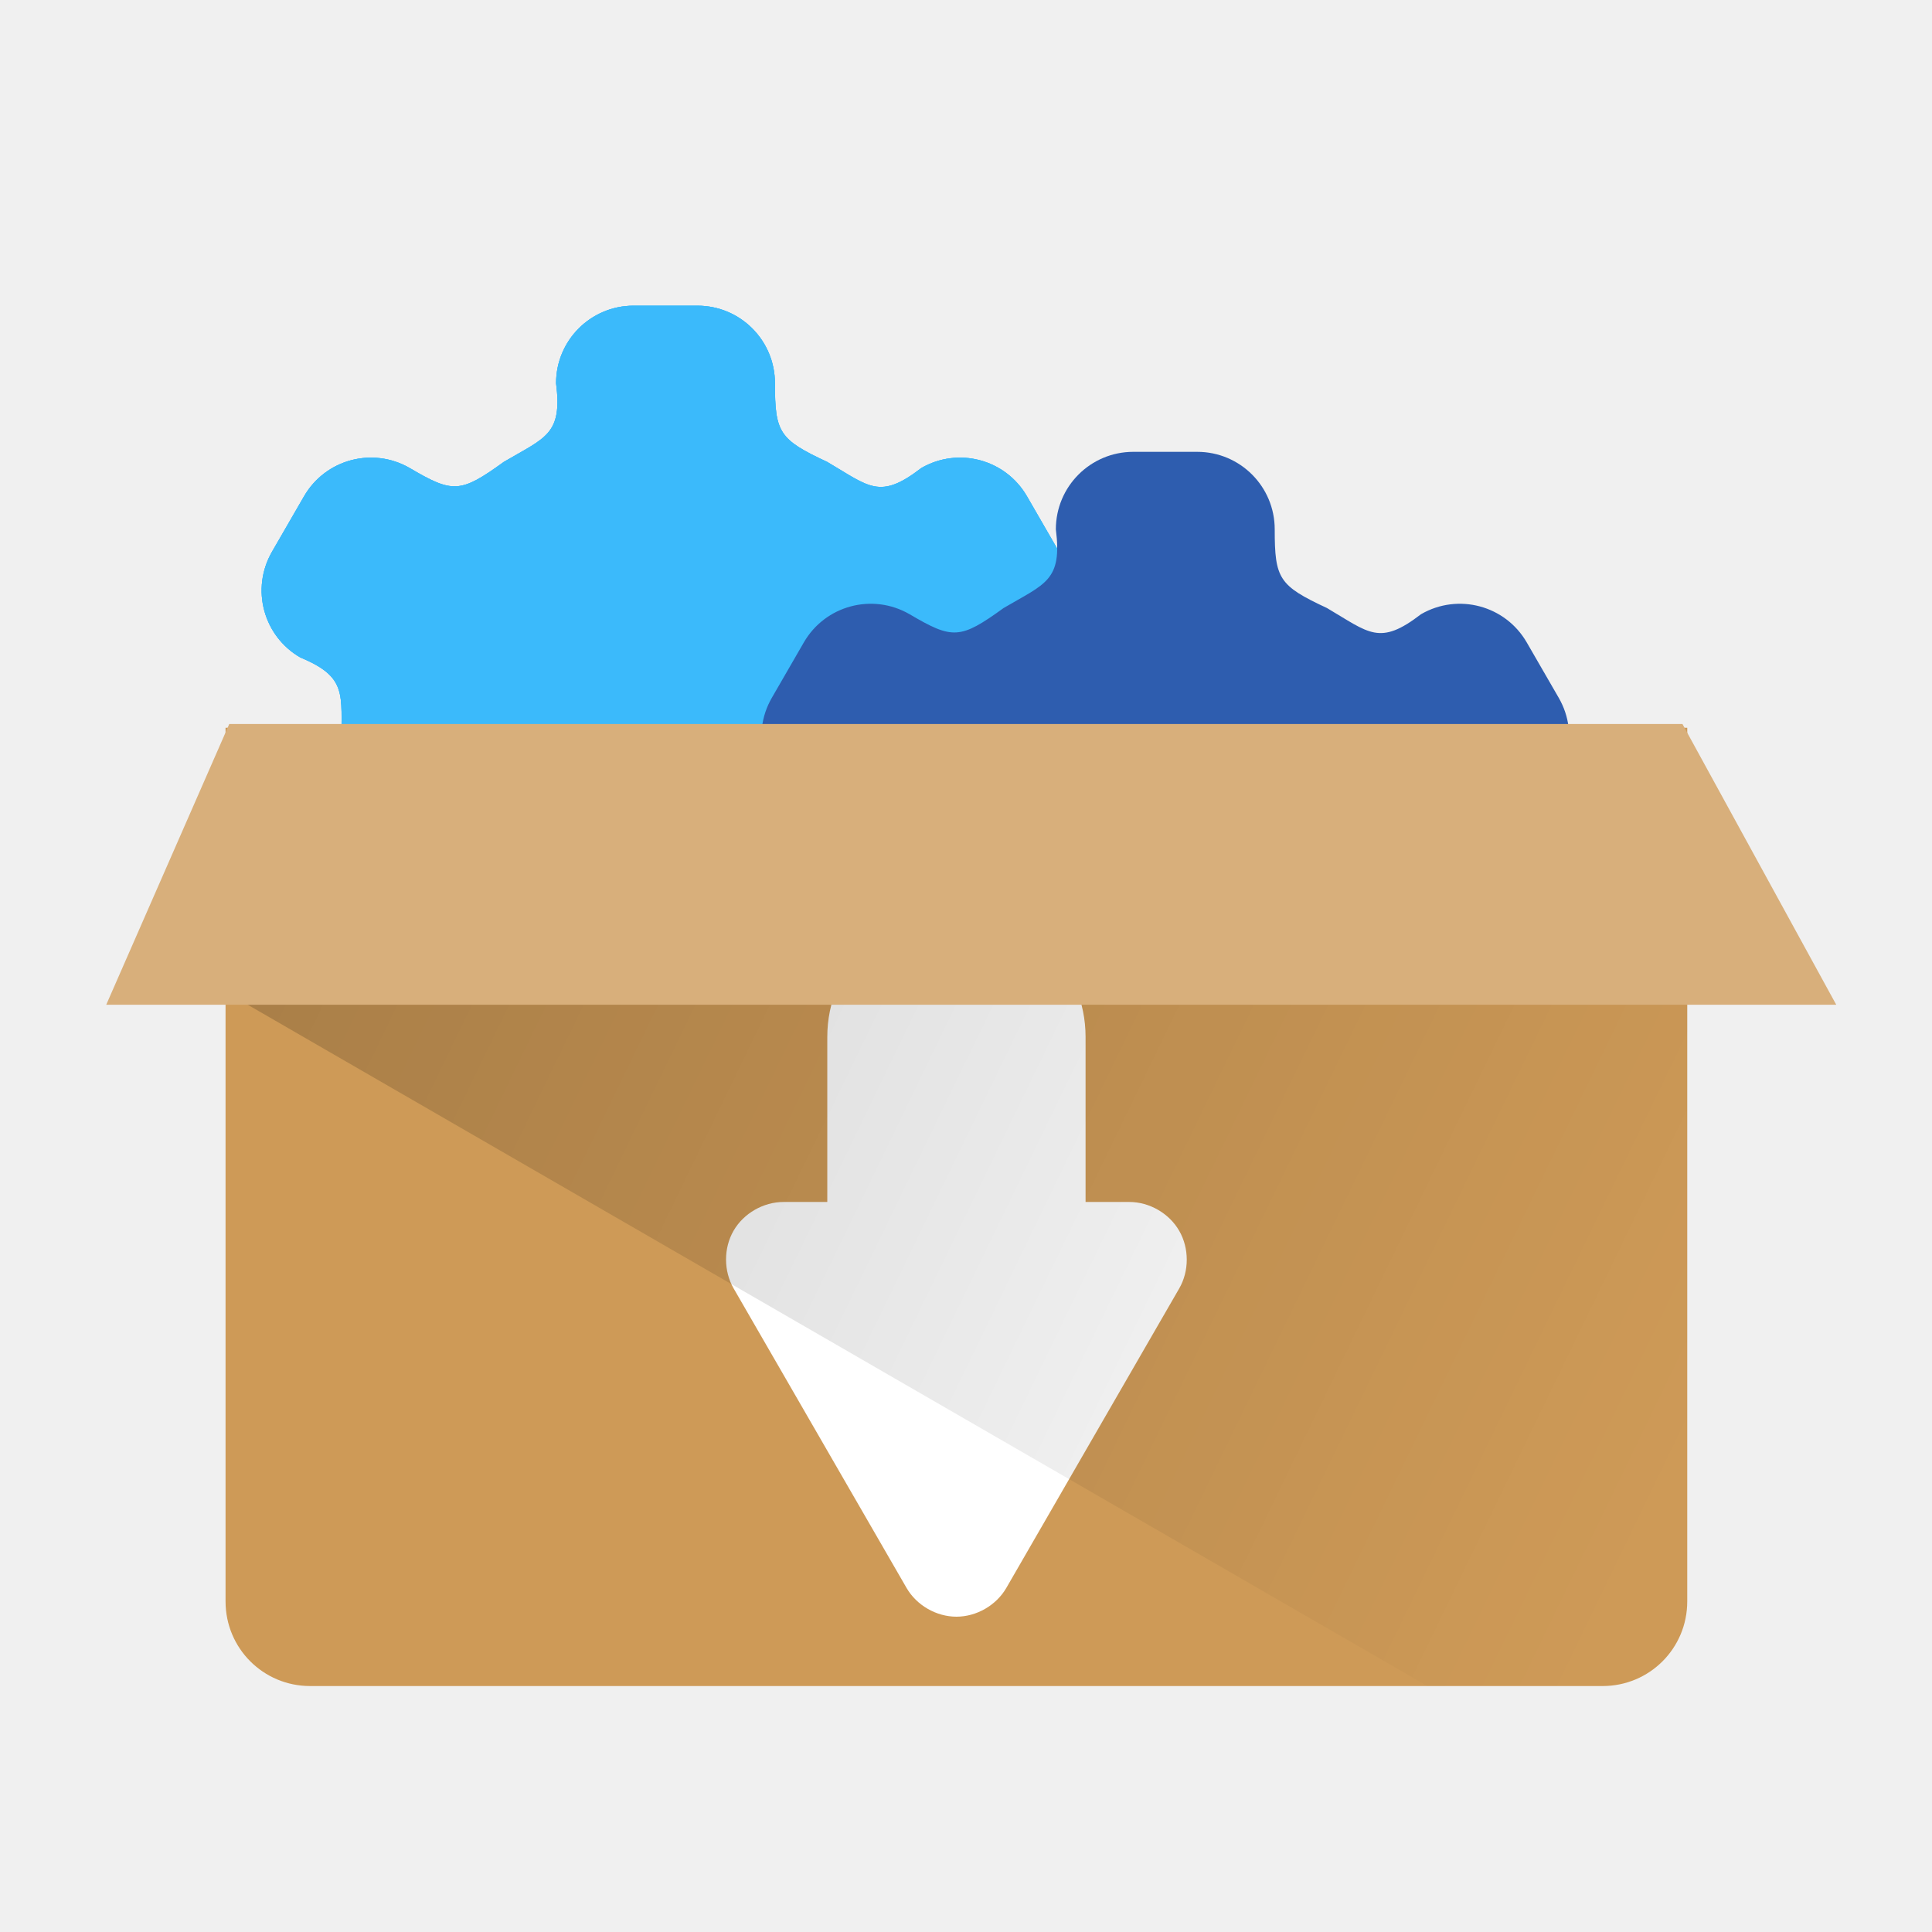
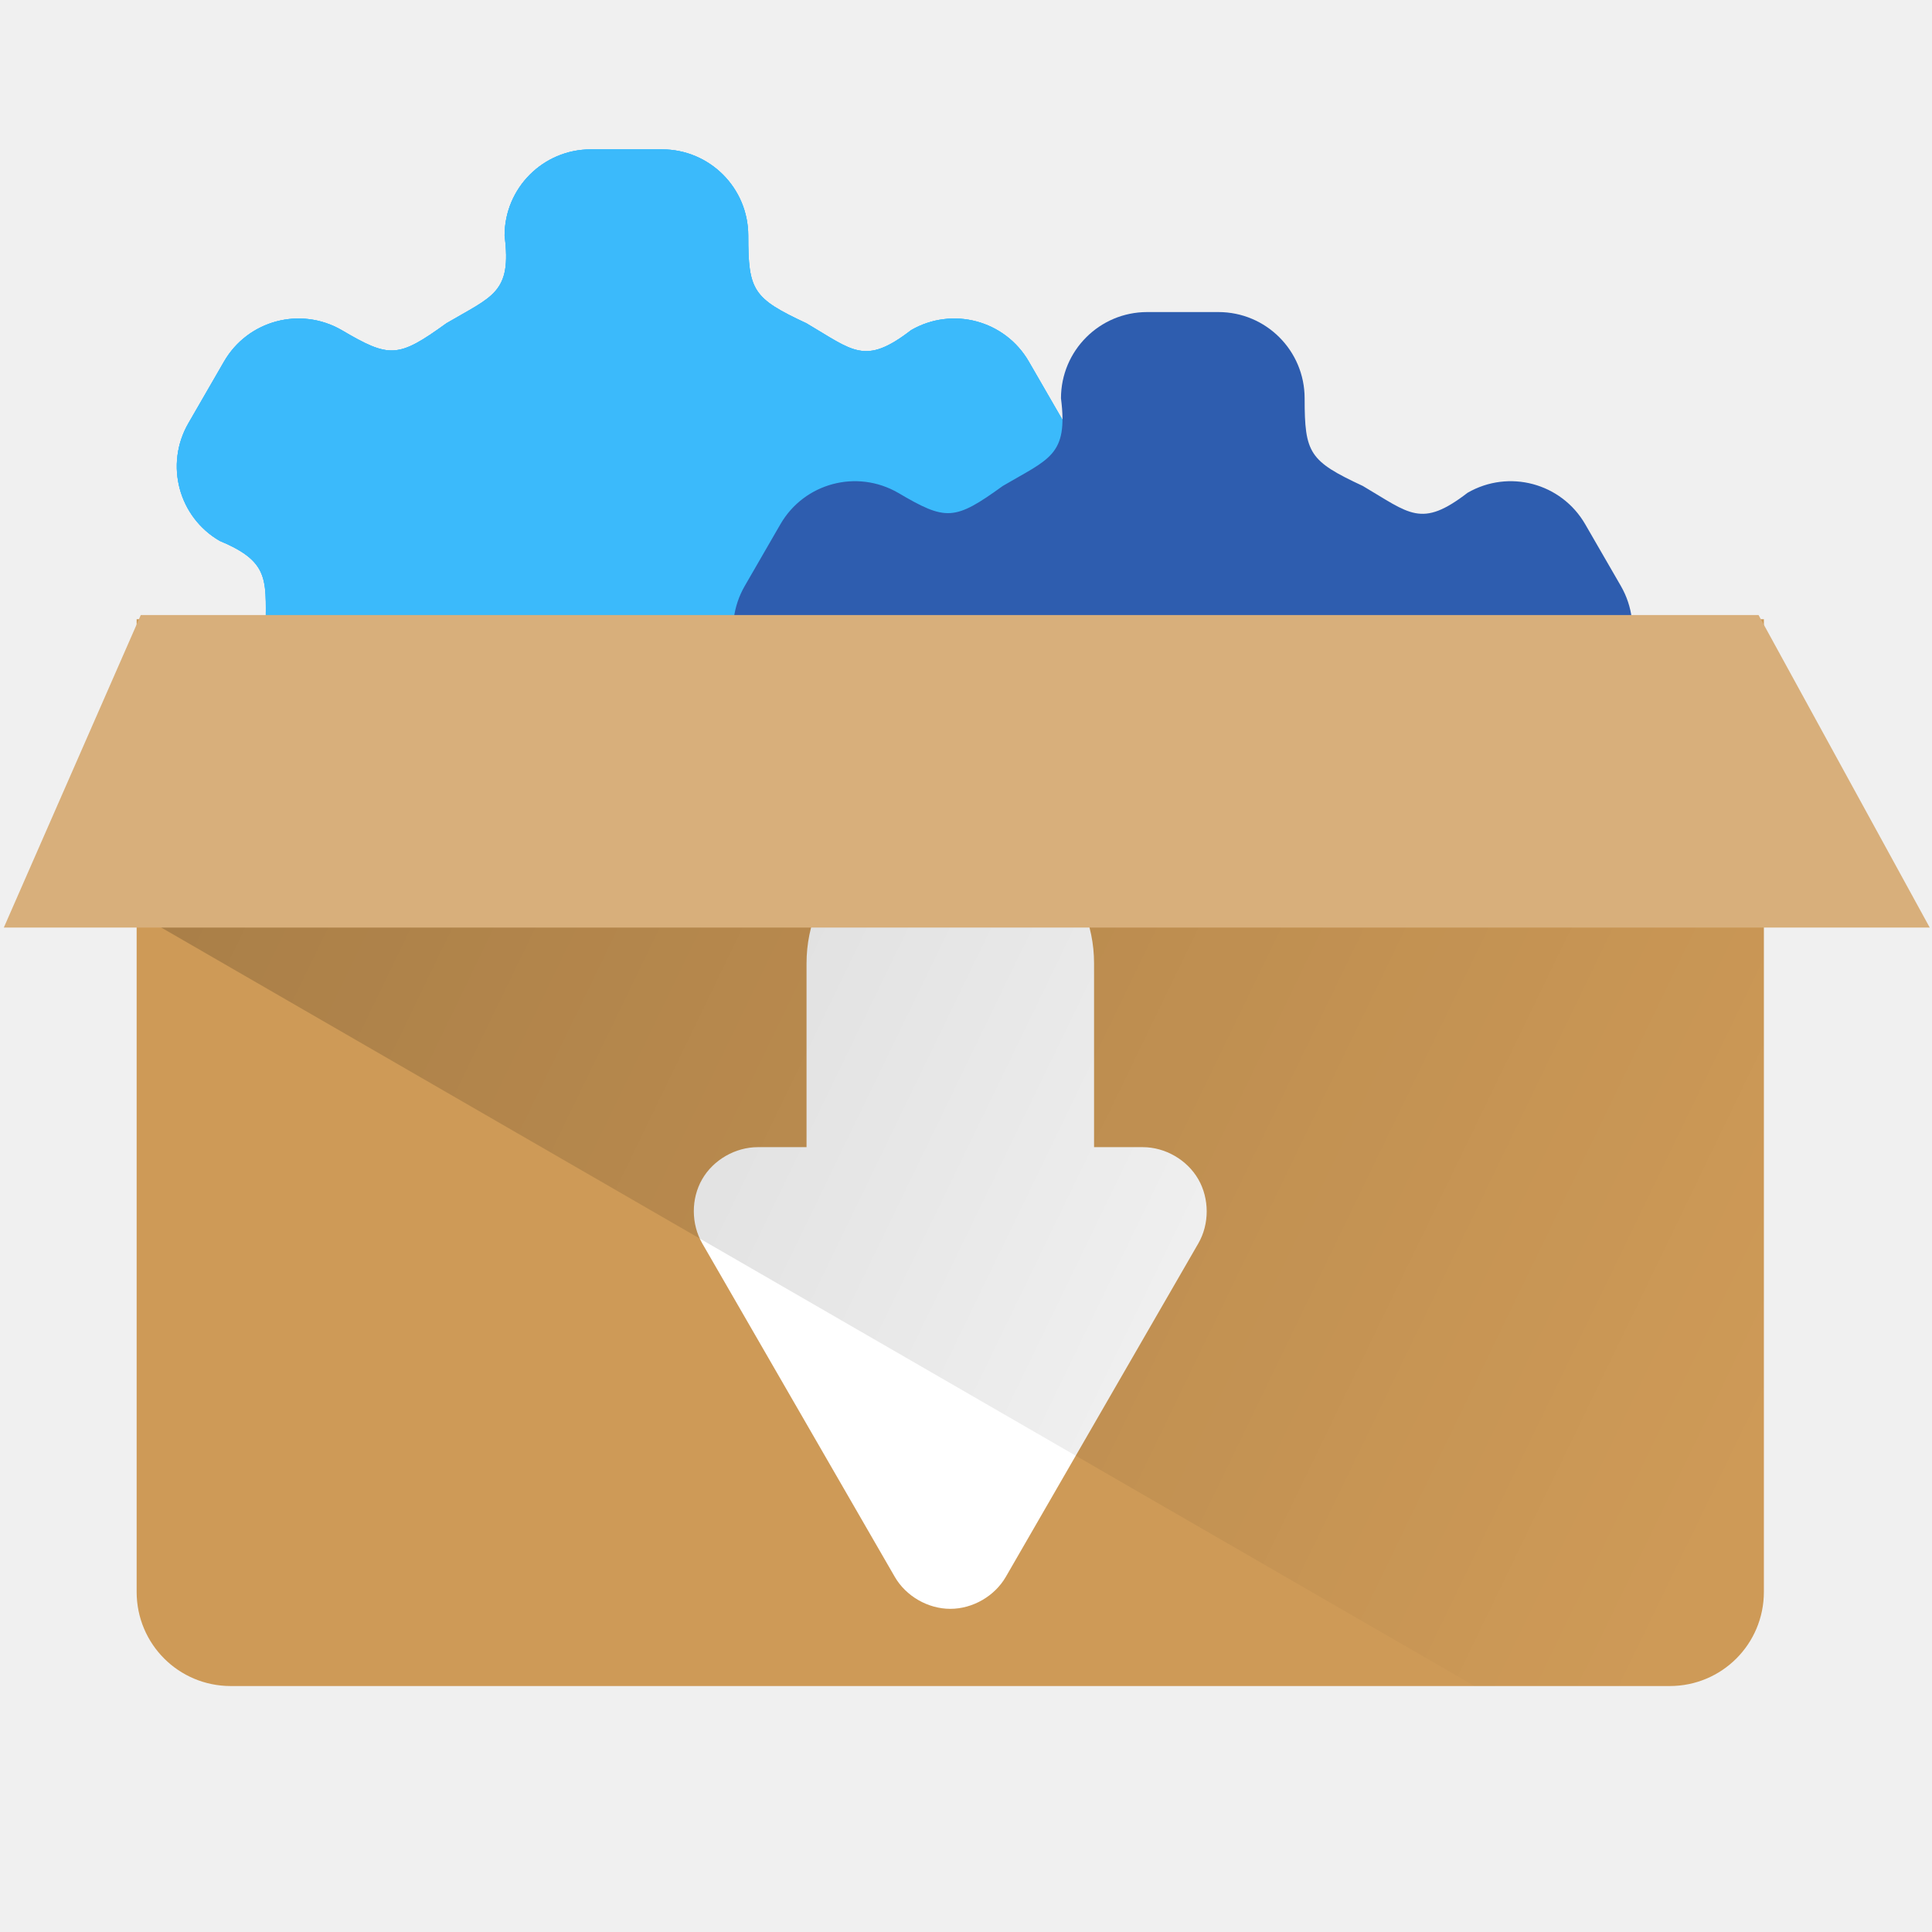
<svg xmlns="http://www.w3.org/2000/svg" xmlns:xlink="http://www.w3.org/1999/xlink" width="512" height="512" id="svg2" version="1.1">
  <defs id="defs4">
    <linearGradient id="linearGradient3837">
      <stop id="stop3839" offset="0" style="stop-color:#000000;stop-opacity:0.648" />
      <stop id="stop3841" offset="1" style="stop-color:#000000;stop-opacity:0;" />
    </linearGradient>
    <linearGradient id="linearGradient3889">
      <stop style="stop-color:#000000;stop-opacity:1;" offset="0" id="stop3891" />
      <stop style="stop-color:#000000;stop-opacity:0;" offset="1" id="stop3893" />
    </linearGradient>
    <linearGradient id="linearGradient3783">
      <stop style="stop-color:#000000;stop-opacity:1;" offset="0" id="stop3785" />
      <stop style="stop-color:#fb5549;stop-opacity:0;" offset="1" id="stop3787" />
    </linearGradient>
    <linearGradient xlink:href="#linearGradient3783" id="linearGradient3789" x1="-3045.61" y1="379.882" x2="-1068.817" y2="1369.831" gradientUnits="userSpaceOnUse" />
    <clipPath clipPathUnits="userSpaceOnUse" id="clipPath3793">
      <path d="m -937.143,872.362 a 762.857,762.857 0 1 1 -1525.714,0 762.857,762.857 0 1 1 1525.714,0 z" id="path3795" style="fill:#fb5549;fill-opacity:1;fill-rule:evenodd;stroke:none" />
    </clipPath>
    <linearGradient xlink:href="#linearGradient3783" id="linearGradient3821" gradientUnits="userSpaceOnUse" x1="-3045.61" y1="379.882" x2="-1068.817" y2="1369.831" />
    <linearGradient xlink:href="#linearGradient3889" id="linearGradient3895" x1="-217.5" y1="-22.843" x2="470.714" y2="420.014" gradientUnits="userSpaceOnUse" />
    <clipPath clipPathUnits="userSpaceOnUse" id="clipPath3899">
      <path id="path3901" d="m 54.286,83.429 407.143,0 c 16.62,0 30,13.38 30,30 0,48.333 -4.286,96.667 -4.286,145 l 0,145 c 0,16.62 -13.38,30 -30,30 l -397.143,0 c -16.62,0 -30,-13.38 -30,-30 l 0,-145 c 0,-48.333 -5.714,-96.667 -5.714,-145 0,-16.62 13.38,-30 30,-30 z" style="color:#000000;fill:#1cc1c1;fill-opacity:1;fill-rule:evenodd;stroke:none;stroke-width:46.6;marker:none;visibility:visible;display:inline;overflow:visible;enable-background:accumulate" />
    </clipPath>
    <linearGradient y2="1369.831" x2="-1068.817" y1="379.882" x1="-3045.61" gradientUnits="userSpaceOnUse" id="linearGradient3821-5" xlink:href="#linearGradient3783-6" />
    <clipPath id="clipPath3793-8" clipPathUnits="userSpaceOnUse">
      <path style="fill:#fb5549;fill-opacity:1;fill-rule:evenodd;stroke:none" id="path3795-3" d="m -937.143,872.362 a 762.857,762.857 0 1 1 -1525.714,0 762.857,762.857 0 1 1 1525.714,0 z" />
    </clipPath>
    <linearGradient gradientUnits="userSpaceOnUse" y2="1369.831" x2="-1068.817" y1="379.882" x1="-3045.61" id="linearGradient3789-6" xlink:href="#linearGradient3783-6" />
    <linearGradient id="linearGradient3783-6">
      <stop id="stop3785-8" offset="0" style="stop-color:#000000;stop-opacity:1;" />
      <stop id="stop3787-8" offset="1" style="stop-color:#fb5549;stop-opacity:0;" />
    </linearGradient>
    <clipPath id="clipPath3891" clipPathUnits="userSpaceOnUse">
      <path style="color:#000000;fill:#385a5a;fill-opacity:1;fill-rule:evenodd;stroke:none;stroke-width:16;marker:none;visibility:visible;display:inline;overflow:visible;enable-background:accumulate" d="m 14.93,1019.952 c -1.088,0 -1.969,0.881 -1.969,1.969 0.167,1.307 -0.269,1.377 -1.328,2 -1.105,0.798 -1.295,0.801 -2.391,0.156 -0.942,-0.544 -2.143,-0.224 -2.688,0.719 l -0.812,1.406 c -0.544,0.942 -0.224,2.143 0.719,2.688 1.207,0.5 1.035,0.938 1.047,2.156 0.138,1.359 0.066,1.535 -1.047,2.156 -0.942,0.544 -1.263,1.714 -0.719,2.656 l 0.812,1.406 c 0.544,0.942 1.745,1.263 2.688,0.719 1.06,-0.783 1.331,-0.436 2.391,0.188 1.204,0.564 1.328,0.73 1.328,1.969 0,1.088 0.881,1.969 1.969,1.969 l 1.625,0 c 1.088,0 1.969,-0.881 1.969,-1.969 -0.168,-1.287 0.29,-1.362 1.328,-1.984 1.104,-0.81 1.29,-0.82 2.391,-0.172 0.942,0.544 2.143,0.224 2.688,-0.719 l 0.812,-1.406 c 0.544,-0.943 0.224,-2.112 -0.719,-2.656 -1.207,-0.5 -1.035,-0.938 -1.047,-2.156 -0.138,-1.359 -0.066,-1.535 1.047,-2.156 0.942,-0.544 1.263,-1.745 0.719,-2.688 l -0.812,-1.406 c -0.544,-0.943 -1.745,-1.263 -2.688,-0.719 -1.058,0.815 -1.318,0.475 -2.391,-0.156 -1.221,-0.569 -1.328,-0.744 -1.328,-2 0,-1.088 -0.881,-1.969 -1.969,-1.969 z" id="path3893" />
    </clipPath>
    <linearGradient xlink:href="#linearGradient3837" id="linearGradient3835" x1="-522.857" y1="15.664" x2="402.874" y2="464.236" gradientUnits="userSpaceOnUse" />
    <clipPath clipPathUnits="userSpaceOnUse" id="clipPath3845">
      <path id="path3847" d="m 416.183,301.685 0,162.276 c 0,8.706 -7.009,15.714 -15.714,15.714 l -240.147,0 c -8.706,0 -15.714,-7.009 -15.714,-15.714 l 0,-162.276 z" style="color:#000000;fill:#ce8757;fill-opacity:1;fill-rule:evenodd;stroke:none;stroke-width:46.6;marker:none;visibility:visible;display:inline;overflow:visible;enable-background:accumulate" />
    </clipPath>
    <clipPath clipPathUnits="userSpaceOnUse" id="clipPath3872">
      <path style="color:#000000;fill:#fb803b;fill-opacity:1;fill-rule:evenodd;stroke:none;stroke-width:16;marker:none;visibility:visible;display:inline;overflow:visible;enable-background:accumulate" d="m 302.909,244.008 c -7.955,0 -14.392,6.438 -14.392,14.393 1.22,9.556 -1.963,10.064 -9.709,14.619 -8.076,5.833 -9.468,5.854 -17.476,1.143 -6.889,-3.978 -15.669,-1.635 -19.647,5.255 l -5.94,10.28 c -3.978,6.889 -1.635,15.669 5.254,19.646 8.825,3.658 7.564,6.86 7.653,15.764 1.007,9.933 0.48,11.218 -7.653,15.762 -6.889,3.978 -9.232,12.529 -5.254,19.419 l 5.94,10.28 c 3.978,6.89 12.757,9.232 19.647,5.255 7.746,-5.725 9.732,-3.185 17.476,1.371 8.8,4.121 9.709,5.333 9.709,14.392 0,7.955 6.437,14.393 14.392,14.393 l 11.879,0 c 7.955,0 14.392,-6.438 14.392,-14.393 -1.225,-9.407 2.124,-9.955 9.709,-14.507 8.069,-5.92 9.428,-5.99 17.476,-1.257 6.889,3.978 15.669,1.635 19.647,-5.255 l 5.94,-10.28 c 3.978,-6.89 1.635,-15.441 -5.254,-19.419 -8.825,-3.657 -7.564,-6.859 -7.653,-15.762 -1.007,-9.934 -0.479,-11.219 7.653,-15.764 6.89,-3.978 9.232,-12.757 5.254,-19.646 l -5.94,-10.28 c -3.978,-6.89 -12.757,-9.233 -19.647,-5.255 -7.733,5.956 -9.634,3.471 -17.476,-1.143 -8.925,-4.159 -9.709,-5.441 -9.709,-14.619 0,-7.956 -6.437,-14.393 -14.392,-14.393 z" id="path3874" />
    </clipPath>
    <clipPath clipPathUnits="userSpaceOnUse" id="clipPath3890">
      <g style="fill:#fb803b;fill-opacity:1" id="g3892" transform="translate(-169.089,-42.45523)">
        <path style="color:#000000;fill:#fb803b;fill-opacity:1;fill-rule:evenodd;stroke:none;stroke-width:16;marker:none;visibility:visible;display:inline;overflow:visible;enable-background:accumulate" d="m 167.981,661.406 c -16.305,0 -29.498,13.194 -29.498,29.5 2.499,19.585 -4.023,20.627 -19.9,29.963 -16.552,11.956 -19.404,11.998 -35.819,2.343 -14.12,-8.153 -32.115,-3.352 -40.267,10.77 l -12.174,21.07 c -8.152,14.12 -3.351,32.114 10.769,40.266 18.087,7.498 15.503,14.06 15.686,32.31 2.064,20.358 0.983,22.992 -15.686,32.305 -14.12,8.153 -18.922,25.679 -10.769,39.8 l 12.174,21.069 c 8.152,14.121 26.147,18.922 40.267,10.77 15.876,-11.735 19.947,-6.528 35.819,2.81 18.036,8.446 19.9,10.931 19.9,29.498 0,16.305 13.193,29.499 29.498,29.499 l 24.348,0 c 16.305,0 29.498,-13.194 29.498,-29.499 -2.511,-19.281 4.353,-20.404 19.9,-29.732 16.539,-12.133 19.324,-12.278 35.819,-2.575 14.12,8.152 32.115,3.351 40.267,-10.77 l 12.174,-21.069 c 8.152,-14.122 3.351,-31.647 -10.769,-39.8 -18.088,-7.496 -15.503,-14.058 -15.686,-32.305 -2.064,-20.36 -0.983,-22.994 15.685,-32.31 14.12,-8.152 18.922,-26.147 10.769,-40.266 l -12.174,-21.07 c -8.152,-14.122 -26.147,-18.923 -40.267,-10.77 -15.85,12.207 -19.744,7.113 -35.819,-2.343 -18.292,-8.525 -19.9,-11.152 -19.9,-29.963 0,-16.305 -13.193,-29.5 -29.498,-29.5 z" id="path3894" />
        <path id="path3896" d="m 167.981,661.406 c -16.305,0 -29.498,13.194 -29.498,29.5 2.499,19.585 -4.023,20.627 -19.9,29.963 -16.552,11.956 -19.404,11.998 -35.819,2.343 -14.12,-8.153 -32.115,-3.352 -40.267,10.77 l -12.174,21.07 c -8.152,14.12 -3.351,32.114 10.769,40.266 18.087,7.498 15.503,14.06 15.686,32.31 2.064,20.358 0.983,22.992 -15.686,32.305 -14.12,8.153 -18.922,25.679 -10.769,39.8 l 12.174,21.069 c 8.152,14.121 26.147,18.922 40.267,10.77 15.876,-11.735 19.947,-6.528 35.819,2.81 18.036,8.446 19.9,10.931 19.9,29.498 0,16.305 13.193,29.499 29.498,29.499 l 24.348,0 c 16.305,0 29.498,-13.194 29.498,-29.499 -2.511,-19.281 4.353,-20.404 19.9,-29.732 16.539,-12.133 19.324,-12.278 35.819,-2.575 14.12,8.152 32.115,3.351 40.267,-10.77 l 12.174,-21.069 c 8.152,-14.122 3.351,-31.647 -10.769,-39.8 -18.088,-7.496 -15.503,-14.058 -15.686,-32.305 -2.064,-20.36 -0.983,-22.994 15.685,-32.31 14.12,-8.152 18.922,-26.147 10.769,-40.266 l -12.174,-21.07 c -8.152,-14.122 -26.147,-18.923 -40.267,-10.77 -15.85,12.207 -19.744,7.113 -35.819,-2.343 -18.292,-8.525 -19.9,-11.152 -19.9,-29.963 0,-16.305 -13.193,-29.5 -29.498,-29.5 z" style="color:#000000;fill:#fb803b;fill-opacity:1;fill-rule:evenodd;stroke:none;stroke-width:16;marker:none;visibility:visible;display:inline;overflow:visible;enable-background:accumulate" />
        <path style="color:#000000;fill:#fb803b;fill-opacity:1;fill-rule:evenodd;stroke:none;stroke-width:16;marker:none;visibility:visible;display:inline;overflow:visible;enable-background:accumulate" d="m 167.981,661.406 c -16.305,0 -29.498,13.194 -29.498,29.5 2.499,19.585 -4.023,20.627 -19.9,29.963 -16.552,11.956 -19.404,11.998 -35.819,2.343 -14.12,-8.153 -32.115,-3.352 -40.267,10.77 l -12.174,21.07 c -8.152,14.12 -3.351,32.114 10.769,40.266 18.087,7.498 15.503,14.06 15.686,32.31 2.064,20.358 0.983,22.992 -15.686,32.305 -14.12,8.153 -18.922,25.679 -10.769,39.8 l 12.174,21.069 c 8.152,14.121 26.147,18.922 40.267,10.77 15.876,-11.735 19.947,-6.528 35.819,2.81 18.036,8.446 19.9,10.931 19.9,29.498 0,16.305 13.193,29.499 29.498,29.499 l 24.348,0 c 16.305,0 29.498,-13.194 29.498,-29.499 -2.511,-19.281 4.353,-20.404 19.9,-29.732 16.539,-12.133 19.324,-12.278 35.819,-2.575 14.12,8.152 32.115,3.351 40.267,-10.77 l 12.174,-21.069 c 8.152,-14.122 3.351,-31.647 -10.769,-39.8 -18.088,-7.496 -15.503,-14.058 -15.686,-32.305 -2.064,-20.36 -0.983,-22.994 15.685,-32.31 14.12,-8.152 18.922,-26.147 10.769,-40.266 l -12.174,-21.07 c -8.152,-14.122 -26.147,-18.923 -40.267,-10.77 -15.85,12.207 -19.744,7.113 -35.819,-2.343 -18.292,-8.525 -19.9,-11.152 -19.9,-29.963 0,-16.305 -13.193,-29.5 -29.498,-29.5 z" id="path3898" />
      </g>
    </clipPath>
  </defs>
  <g id="layer1" transform="translate(0,-540.3622)">
-     <g transform="matrix(0.6959321,0,0,0.6961477,50.98994,160.9396)" id="layer1-2" style="fill:#3bbafb;fill-opacity:1">
-       <path id="rect3865" d="m 167.981,661.406 c -16.305,0 -29.498,13.194 -29.498,29.5 2.499,19.585 -4.023,20.627 -19.9,29.963 -16.552,11.956 -19.404,11.998 -35.819,2.343 -14.12,-8.153 -32.115,-3.352 -40.267,10.77 l -12.174,21.07 c -8.152,14.12 -3.351,32.114 10.769,40.266 18.087,7.498 15.503,14.06 15.686,32.31 2.064,20.358 0.983,22.992 -15.686,32.305 -14.12,8.153 -18.922,25.679 -10.769,39.8 l 12.174,21.069 c 8.152,14.121 26.147,18.922 40.267,10.77 15.876,-11.735 19.947,-6.528 35.819,2.81 18.036,8.446 19.9,10.931 19.9,29.498 0,16.305 13.193,29.499 29.498,29.499 l 24.348,0 c 16.305,0 29.498,-13.194 29.498,-29.499 -2.511,-19.281 4.353,-20.404 19.9,-29.732 16.539,-12.133 19.324,-12.278 35.819,-2.575 14.12,8.152 32.115,3.351 40.267,-10.77 l 12.174,-21.069 c 8.152,-14.122 3.351,-31.647 -10.769,-39.8 -18.088,-7.496 -15.503,-14.058 -15.686,-32.305 -2.064,-20.36 -0.983,-22.994 15.685,-32.31 14.12,-8.152 18.922,-26.147 10.769,-40.266 l -12.174,-21.07 c -8.152,-14.122 -26.147,-18.923 -40.267,-10.77 -15.85,12.207 -19.744,7.113 -35.819,-2.343 -18.292,-8.525 -19.9,-11.152 -19.9,-29.963 0,-16.305 -13.193,-29.5 -29.498,-29.5 z" style="color:#000000;fill:#3bbafb;fill-opacity:1;fill-rule:evenodd;stroke:none;stroke-width:16;marker:none;visibility:visible;display:inline;overflow:visible;enable-background:accumulate" />
-       <path style="color:#000000;fill:#3bbafb;fill-opacity:1;fill-rule:evenodd;stroke:none;stroke-width:16;marker:none;visibility:visible;display:inline;overflow:visible;enable-background:accumulate" d="m 167.981,661.406 c -16.305,0 -29.498,13.194 -29.498,29.5 2.499,19.585 -4.023,20.627 -19.9,29.963 -16.552,11.956 -19.404,11.998 -35.819,2.343 -14.12,-8.153 -32.115,-3.352 -40.267,10.77 l -12.174,21.07 c -8.152,14.12 -3.351,32.114 10.769,40.266 18.087,7.498 15.503,14.06 15.686,32.31 2.064,20.358 0.983,22.992 -15.686,32.305 -14.12,8.153 -18.922,25.679 -10.769,39.8 l 12.174,21.069 c 8.152,14.121 26.147,18.922 40.267,10.77 15.876,-11.735 19.947,-6.528 35.819,2.81 18.036,8.446 19.9,10.931 19.9,29.498 0,16.305 13.193,29.499 29.498,29.499 l 24.348,0 c 16.305,0 29.498,-13.194 29.498,-29.499 -2.511,-19.281 4.353,-20.404 19.9,-29.732 16.539,-12.133 19.324,-12.278 35.819,-2.575 14.12,8.152 32.115,3.351 40.267,-10.77 l 12.174,-21.069 c 8.152,-14.122 3.351,-31.647 -10.769,-39.8 -18.088,-7.496 -15.503,-14.058 -15.686,-32.305 -2.064,-20.36 -0.983,-22.994 15.685,-32.31 14.12,-8.152 18.922,-26.147 10.769,-40.266 l -12.174,-21.07 c -8.152,-14.122 -26.147,-18.923 -40.267,-10.77 -15.85,12.207 -19.744,7.113 -35.819,-2.343 -18.292,-8.525 -19.9,-11.152 -19.9,-29.963 0,-16.305 -13.193,-29.5 -29.498,-29.5 z" id="path3876" />
-       <path id="path3878" d="m 167.981,661.406 c -16.305,0 -29.498,13.194 -29.498,29.5 2.499,19.585 -4.023,20.627 -19.9,29.963 -16.552,11.956 -19.404,11.998 -35.819,2.343 -14.12,-8.153 -32.115,-3.352 -40.267,10.77 l -12.174,21.07 c -8.152,14.12 -3.351,32.114 10.769,40.266 18.087,7.498 15.503,14.06 15.686,32.31 2.064,20.358 0.983,22.992 -15.686,32.305 -14.12,8.153 -18.922,25.679 -10.769,39.8 l 12.174,21.069 c 8.152,14.121 26.147,18.922 40.267,10.77 15.876,-11.735 19.947,-6.528 35.819,2.81 18.036,8.446 19.9,10.931 19.9,29.498 0,16.305 13.193,29.499 29.498,29.499 l 24.348,0 c 16.305,0 29.498,-13.194 29.498,-29.499 -2.511,-19.281 4.353,-20.404 19.9,-29.732 16.539,-12.133 19.324,-12.278 35.819,-2.575 14.12,8.152 32.115,3.351 40.267,-10.77 l 12.174,-21.069 c 8.152,-14.122 3.351,-31.647 -10.769,-39.8 -18.088,-7.496 -15.503,-14.058 -15.686,-32.305 -2.064,-20.36 -0.983,-22.994 15.685,-32.31 14.12,-8.152 18.922,-26.147 10.769,-40.266 l -12.174,-21.07 c -8.152,-14.122 -26.147,-18.923 -40.267,-10.77 -15.85,12.207 -19.744,7.113 -35.819,-2.343 -18.292,-8.525 -19.9,-11.152 -19.9,-29.963 0,-16.305 -13.193,-29.5 -29.498,-29.5 z" style="color:#000000;fill:#3bbafb;fill-opacity:1;fill-rule:evenodd;stroke:none;stroke-width:16;marker:none;visibility:visible;display:inline;overflow:visible;enable-background:accumulate" />
+     <g transform="matrix(0.7747487,0,0,0.7749887,26.43344,67.36512)" id="layer1-2" style="fill:#3bbafb;fill-opacity:1">
+       <path id="rect3865" d="m 167.981,661.406 c -16.305,0 -29.498,13.194 -29.498,29.5 2.499,19.585 -4.023,20.627 -19.9,29.963 -16.552,11.956 -19.404,11.998 -35.819,2.343 -14.12,-8.153 -32.115,-3.352 -40.267,10.77 l -12.174,21.07 c -8.152,14.12 -3.351,32.114 10.769,40.266 18.087,7.498 15.503,14.06 15.686,32.31 2.064,20.358 0.983,22.992 -15.686,32.305 -14.12,8.153 -18.922,25.679 -10.769,39.8 l 12.174,21.069 c 8.152,14.121 26.147,18.922 40.267,10.77 15.876,-11.735 19.947,-6.528 35.819,2.81 18.036,8.446 19.9,10.931 19.9,29.498 0,16.305 13.193,29.499 29.498,29.499 h 24.348 c 16.305,0 29.498,-13.194 29.498,-29.499 -2.511,-19.281 4.353,-20.404 19.9,-29.732 16.539,-12.133 19.324,-12.278 35.819,-2.575 14.12,8.152 32.115,3.351 40.267,-10.77 l 12.174,-21.069 c 8.152,-14.122 3.351,-31.647 -10.769,-39.8 -18.088,-7.496 -15.503,-14.058 -15.686,-32.305 -2.064,-20.36 -0.983,-22.994 15.685,-32.31 14.12,-8.152 18.922,-26.147 10.769,-40.266 l -12.174,-21.07 c -8.152,-14.122 -26.147,-18.923 -40.267,-10.77 -15.85,12.207 -19.744,7.113 -35.819,-2.343 -18.292,-8.525 -19.9,-11.152 -19.9,-29.963 0,-16.305 -13.193,-29.5 -29.498,-29.5 z" style="color:#000000;display:inline;overflow:visible;visibility:visible;fill:#3bbafb;fill-opacity:1;fill-rule:evenodd;stroke:none;stroke-width:16;marker:none;enable-background:accumulate" />
+       <path style="color:#000000;display:inline;overflow:visible;visibility:visible;fill:#3bbafb;fill-opacity:1;fill-rule:evenodd;stroke:none;stroke-width:16;marker:none;enable-background:accumulate" d="m 167.981,661.406 c -16.305,0 -29.498,13.194 -29.498,29.5 2.499,19.585 -4.023,20.627 -19.9,29.963 -16.552,11.956 -19.404,11.998 -35.819,2.343 -14.12,-8.153 -32.115,-3.352 -40.267,10.77 l -12.174,21.07 c -8.152,14.12 -3.351,32.114 10.769,40.266 18.087,7.498 15.503,14.06 15.686,32.31 2.064,20.358 0.983,22.992 -15.686,32.305 -14.12,8.153 -18.922,25.679 -10.769,39.8 l 12.174,21.069 c 8.152,14.121 26.147,18.922 40.267,10.77 15.876,-11.735 19.947,-6.528 35.819,2.81 18.036,8.446 19.9,10.931 19.9,29.498 0,16.305 13.193,29.499 29.498,29.499 h 24.348 c 16.305,0 29.498,-13.194 29.498,-29.499 -2.511,-19.281 4.353,-20.404 19.9,-29.732 16.539,-12.133 19.324,-12.278 35.819,-2.575 14.12,8.152 32.115,3.351 40.267,-10.77 l 12.174,-21.069 c 8.152,-14.122 3.351,-31.647 -10.769,-39.8 -18.088,-7.496 -15.503,-14.058 -15.686,-32.305 -2.064,-20.36 -0.983,-22.994 15.685,-32.31 14.12,-8.152 18.922,-26.147 10.769,-40.266 l -12.174,-21.07 c -8.152,-14.122 -26.147,-18.923 -40.267,-10.77 -15.85,12.207 -19.744,7.113 -35.819,-2.343 -18.292,-8.525 -19.9,-11.152 -19.9,-29.963 0,-16.305 -13.193,-29.5 -29.498,-29.5 z" id="path3876" />
+       <path id="path3878" d="m 167.981,661.406 c -16.305,0 -29.498,13.194 -29.498,29.5 2.499,19.585 -4.023,20.627 -19.9,29.963 -16.552,11.956 -19.404,11.998 -35.819,2.343 -14.12,-8.153 -32.115,-3.352 -40.267,10.77 l -12.174,21.07 c -8.152,14.12 -3.351,32.114 10.769,40.266 18.087,7.498 15.503,14.06 15.686,32.31 2.064,20.358 0.983,22.992 -15.686,32.305 -14.12,8.153 -18.922,25.679 -10.769,39.8 l 12.174,21.069 c 8.152,14.121 26.147,18.922 40.267,10.77 15.876,-11.735 19.947,-6.528 35.819,2.81 18.036,8.446 19.9,10.931 19.9,29.498 0,16.305 13.193,29.499 29.498,29.499 h 24.348 c 16.305,0 29.498,-13.194 29.498,-29.499 -2.511,-19.281 4.353,-20.404 19.9,-29.732 16.539,-12.133 19.324,-12.278 35.819,-2.575 14.12,8.152 32.115,3.351 40.267,-10.77 l 12.174,-21.069 c 8.152,-14.122 3.351,-31.647 -10.769,-39.8 -18.088,-7.496 -15.503,-14.058 -15.686,-32.305 -2.064,-20.36 -0.983,-22.994 15.685,-32.31 14.12,-8.152 18.922,-26.147 10.769,-40.266 l -12.174,-21.07 c -8.152,-14.122 -26.147,-18.923 -40.267,-10.77 -15.85,12.207 -19.744,7.113 -35.819,-2.343 -18.292,-8.525 -19.9,-11.152 -19.9,-29.963 0,-16.305 -13.193,-29.5 -29.498,-29.5 z" style="color:#000000;display:inline;overflow:visible;visibility:visible;fill:#3bbafb;fill-opacity:1;fill-rule:evenodd;stroke:none;stroke-width:16;marker:none;enable-background:accumulate" />
    </g>
-     <g id="g3823" transform="matrix(0.6959321,0,0,0.6961477,183.4374,199.667)" style="fill:#2e5daf;fill-opacity:1">
-       <path style="color:#000000;fill:#2e5daf;fill-opacity:1;fill-rule:evenodd;stroke:none;stroke-width:16;marker:none;visibility:visible;display:inline;overflow:visible;enable-background:accumulate" d="m 167.981,661.406 c -16.305,0 -29.498,13.194 -29.498,29.5 2.499,19.585 -4.023,20.627 -19.9,29.963 -16.552,11.956 -19.404,11.998 -35.819,2.343 -14.12,-8.153 -32.115,-3.352 -40.267,10.77 l -12.174,21.07 c -8.152,14.12 -3.351,32.114 10.769,40.266 18.087,7.498 15.503,14.06 15.686,32.31 2.064,20.358 0.983,22.992 -15.686,32.305 -14.12,8.153 -18.922,25.679 -10.769,39.8 l 12.174,21.069 c 8.152,14.121 26.147,18.922 40.267,10.77 15.876,-11.735 19.947,-6.528 35.819,2.81 18.036,8.446 19.9,10.931 19.9,29.498 0,16.305 13.193,29.499 29.498,29.499 l 24.348,0 c 16.305,0 29.498,-13.194 29.498,-29.499 -2.511,-19.281 4.353,-20.404 19.9,-29.732 16.539,-12.133 19.324,-12.278 35.819,-2.575 14.12,8.152 32.115,3.351 40.267,-10.77 l 12.174,-21.069 c 8.152,-14.122 3.351,-31.647 -10.769,-39.8 -18.088,-7.496 -15.503,-14.058 -15.686,-32.305 -2.064,-20.36 -0.983,-22.994 15.685,-32.31 14.12,-8.152 18.922,-26.147 10.769,-40.266 l -12.174,-21.07 c -8.152,-14.122 -26.147,-18.923 -40.267,-10.77 -15.85,12.207 -19.744,7.113 -35.819,-2.343 -18.292,-8.525 -19.9,-11.152 -19.9,-29.963 0,-16.305 -13.193,-29.5 -29.498,-29.5 z" id="path3825" />
+     <g id="g3823" transform="matrix(0.7747487,0,0,0.7749887,173.881,110.4785)" style="fill:#2e5daf;fill-opacity:1">
+       <path style="color:#000000;display:inline;overflow:visible;visibility:visible;fill:#2e5daf;fill-opacity:1;fill-rule:evenodd;stroke:none;stroke-width:16;marker:none;enable-background:accumulate" d="m 167.981,661.406 c -16.305,0 -29.498,13.194 -29.498,29.5 2.499,19.585 -4.023,20.627 -19.9,29.963 -16.552,11.956 -19.404,11.998 -35.819,2.343 -14.12,-8.153 -32.115,-3.352 -40.267,10.77 l -12.174,21.07 c -8.152,14.12 -3.351,32.114 10.769,40.266 18.087,7.498 15.503,14.06 15.686,32.31 2.064,20.358 0.983,22.992 -15.686,32.305 -14.12,8.153 -18.922,25.679 -10.769,39.8 l 12.174,21.069 c 8.152,14.121 26.147,18.922 40.267,10.77 15.876,-11.735 19.947,-6.528 35.819,2.81 18.036,8.446 19.9,10.931 19.9,29.498 0,16.305 13.193,29.499 29.498,29.499 h 24.348 c 16.305,0 29.498,-13.194 29.498,-29.499 -2.511,-19.281 4.353,-20.404 19.9,-29.732 16.539,-12.133 19.324,-12.278 35.819,-2.575 14.12,8.152 32.115,3.351 40.267,-10.77 l 12.174,-21.069 c 8.152,-14.122 3.351,-31.647 -10.769,-39.8 -18.088,-7.496 -15.503,-14.058 -15.686,-32.305 -2.064,-20.36 -0.983,-22.994 15.685,-32.31 14.12,-8.152 18.922,-26.147 10.769,-40.266 l -12.174,-21.07 c -8.152,-14.122 -26.147,-18.923 -40.267,-10.77 -15.85,12.207 -19.744,7.113 -35.819,-2.343 -18.292,-8.525 -19.9,-11.152 -19.9,-29.963 0,-16.305 -13.193,-29.5 -29.498,-29.5 z" id="path3825" />
    </g>
-     <g style="fill:#000000;fill-opacity:0.124" transform="matrix(0.6959321,0,0,0.6961477,168.6644,190.4947)" id="g3858" clip-path="url(#clipPath3890)">
-       <path style="color:#000000;fill:#000000;fill-opacity:0.124;fill-rule:evenodd;stroke:none;stroke-width:16;marker:none;visibility:visible;display:inline;overflow:visible;enable-background:accumulate" d="m 302.906,244 c -7.955,0 -14.375,6.451 -14.375,14.406 1.22,9.556 -1.973,10.07 -9.719,14.625 -8.076,5.833 -9.46,5.836 -17.469,1.125 -6.889,-3.978 -15.679,-1.64 -19.656,5.25 L 235.75,289.688 c -3.978,6.889 -1.639,15.679 5.25,19.656 8.825,3.658 7.567,6.846 7.656,15.75 1.007,9.933 0.477,11.237 -7.656,15.781 -6.889,3.978 -9.228,12.516 -5.25,19.406 l 5.938,10.281 c -0.35,2.4 11.942,9.019 10.344,6.438 l -5.938,-10.281 c -3.978,-6.89 -1.639,-15.428 5.25,-19.406 8.133,-4.544 8.663,-5.848 7.656,-15.781 -0.089,-8.904 1.169,-12.092 -7.656,-15.75 -6.889,-3.978 -9.228,-12.767 -5.25,-19.656 l 5.938,-10.281 c 3.978,-6.89 12.767,-9.228 19.656,-5.25 8.009,4.711 9.393,4.677 17.469,-1.156 7.746,-4.555 10.938,-5.038 9.719,-14.594 0,-7.956 6.451,-14.406 14.406,-14.406 l 11.875,0 c 0.573,0 1.132,0.029 1.688,0.094 C 324.276,246.598 319.834,244 314.781,244 z m 60.281,28.219 c -2.318,0.063 -4.66,0.694 -6.812,1.938 -6.81,5.245 -9.133,3.942 -14.938,0.406 1.384,1.712 3.759,2.986 7.812,4.875 7.843,4.614 9.736,7.112 17.469,1.156 2.798,-1.616 5.901,-2.195 8.875,-1.844 -2.807,-4.308 -7.554,-6.663 -12.406,-6.531 z" transform="matrix(2.049563,0,0,2.049563,-452.8498,161.2954)" id="path3860" clip-path="url(#clipPath3872)" />
+     <g style="fill:#000000;fill-opacity:0.124" transform="matrix(0.7747487,0,0,0.7749887,157.4349,100.2674)" id="g3858" clip-path="url(#clipPath3890)">
+       <path style="color:#000000;display:inline;overflow:visible;visibility:visible;fill:#000000;fill-opacity:0.124;fill-rule:evenodd;stroke:none;stroke-width:16;marker:none;enable-background:accumulate" d="m 302.906,244 c -7.955,0 -14.375,6.451 -14.375,14.406 1.22,9.556 -1.973,10.07 -9.719,14.625 -8.076,5.833 -9.46,5.836 -17.469,1.125 -6.889,-3.978 -15.679,-1.64 -19.656,5.25 L 235.75,289.688 c -3.978,6.889 -1.639,15.679 5.25,19.656 8.825,3.658 7.567,6.846 7.656,15.75 1.007,9.933 0.477,11.237 -7.656,15.781 -6.889,3.978 -9.228,12.516 -5.25,19.406 l 5.938,10.281 c -0.35,2.4 11.942,9.019 10.344,6.438 l -5.938,-10.281 c -3.978,-6.89 -1.639,-15.428 5.25,-19.406 8.133,-4.544 8.663,-5.848 7.656,-15.781 -0.089,-8.904 1.169,-12.092 -7.656,-15.75 -6.889,-3.978 -9.228,-12.767 -5.25,-19.656 l 5.938,-10.281 c 3.978,-6.89 12.767,-9.228 19.656,-5.25 8.009,4.711 9.393,4.677 17.469,-1.156 7.746,-4.555 10.938,-5.038 9.719,-14.594 0,-7.956 6.451,-14.406 14.406,-14.406 h 11.875 c 0.573,0 1.132,0.029 1.688,0.094 C 324.276,246.598 319.834,244 314.781,244 Z m 60.281,28.219 c -2.318,0.063 -4.66,0.694 -6.812,1.938 -6.81,5.245 -9.133,3.942 -14.938,0.406 1.384,1.712 3.759,2.986 7.812,4.875 7.843,4.614 9.736,7.112 17.469,1.156 2.798,-1.616 5.901,-2.195 8.875,-1.844 -2.807,-4.308 -7.554,-6.663 -12.406,-6.531 z" transform="matrix(2.049563,0,0,2.049563,-452.8498,161.2954)" id="path3860" clip-path="url(#clipPath3872)" />
    </g>
-     <path style="color:#000000;fill:#ce9a57;fill-opacity:1;fill-rule:evenodd;stroke:none;stroke-width:46.6;marker:none;visibility:visible;display:inline;overflow:visible;enable-background:accumulate" d="m 447.137,733.224 0,231.535 c 0,12.421 -9.997,22.421 -22.414,22.421 l -342.535,0 c -12.417,0 -22.414,-10 -22.414,-22.421 l 0,-231.535 z" id="rect3796" />
-     <path style="color:#000000;fill:#ffffff;fill-opacity:1;fill-rule:evenodd;stroke:none;stroke-width:46.6;marker:none;visibility:visible;display:inline;overflow:visible;enable-background:accumulate" d="m 252.823,781.554 c -18.6,0 -33.581,14.986 -33.581,33.591 l 0,43.754 -11.586,0 c -5.338,-0.004 -10.595,3.006 -13.261,7.631 -2.667,4.625 -2.641,10.678 0.036,15.298 l 45.808,79.342 c 2.666,4.617 7.895,7.631 13.226,7.631 5.331,0 10.559,-3.014 13.226,-7.631 l 45.808,-79.342 c 2.677,-4.62 2.667,-10.673 0,-15.298 -2.667,-4.625 -7.888,-7.635 -13.226,-7.631 l -11.586,0 0,-43.754 c 0,-18.606 -14.981,-33.591 -33.581,-33.591 l -1.283,0 z" id="rect3849" />
-     <path style="fill:url(#linearGradient3835);fill-opacity:1;stroke:none" d="M 144.286,350.571 396.992,496.472 c 0,0 88.722,-45.9 87.294,-55.9 -1.429,-10 -10,-108.571 -10,-108.571 z" id="path3827" transform="matrix(1.426357,0,0,1.426799,-146.4883,302.7801)" clip-path="url(#clipPath3845)" />
-     <path style="fill:#d8af7b;fill-opacity:1;stroke:none" d="m 60.755,732.232 -32.602,74.397 458.472,0 -40.753,-74.397 z" id="path3799" />
+     <path style="color:#000000;display:inline;overflow:visible;visibility:visible;fill:#ce9a57;fill-opacity:1;fill-rule:evenodd;stroke:none;stroke-width:51.878;marker:none;enable-background:accumulate" d="m 467.446,704.463 v 257.757 c 0,13.828 -11.129,24.96 -24.953,24.96 H 61.165 c -13.824,0 -24.953,-11.132 -24.953,-24.96 V 704.463 Z" id="rect3796" />
+     <path style="color:#000000;display:inline;overflow:visible;visibility:visible;fill:#ffffff;fill-opacity:1;fill-rule:evenodd;stroke:none;stroke-width:51.878;marker:none;enable-background:accumulate" d="m 251.124,758.266 c -20.706,0 -37.384,16.683 -37.384,37.396 v 48.71 H 200.843 c -5.942,-0.004 -11.794,3.346 -14.763,8.495 -2.969,5.149 -2.94,11.888 0.04,17.03 l 50.996,88.328 c 2.968,5.14 8.789,8.495 14.723,8.495 5.934,0 11.755,-3.355 14.723,-8.495 l 50.996,-88.328 c 2.98,-5.143 2.969,-11.881 0,-17.03 -2.969,-5.149 -8.781,-8.5 -14.723,-8.495 H 289.937 v -48.71 c 0,-20.713 -16.678,-37.396 -37.384,-37.396 h -1.429 z" id="rect3849" />
+     <path style="fill:url(#linearGradient3835);fill-opacity:1;stroke:none" d="M 144.286,350.571 396.992,496.472 c 0,0 88.722,-45.9 87.294,-55.9 -1.429,-10 -10,-108.571 -10,-108.571 z" id="path3827" transform="matrix(1.587897,0,0,1.588388,-193.4099,225.2696)" clip-path="url(#clipPath3845)" />
+     <path style="fill:#d8af7b;fill-opacity:1;stroke:none;stroke-width:1.113" d="M 37.305,703.358 1.01,786.182 H 511.405 l -45.368,-82.823 z" id="path3799" />
    <g style="fill:#693a1f;fill-opacity:1" transform="matrix(0.4879088,0,0,0.4879088,231.3065,468.0933)" id="g3862" />
    <g style="fill:#fb803b;fill-opacity:1" id="g3867" transform="matrix(0.4879088,0,0,0.4879088,138.4494,440.9504)" />
  </g>
</svg>
